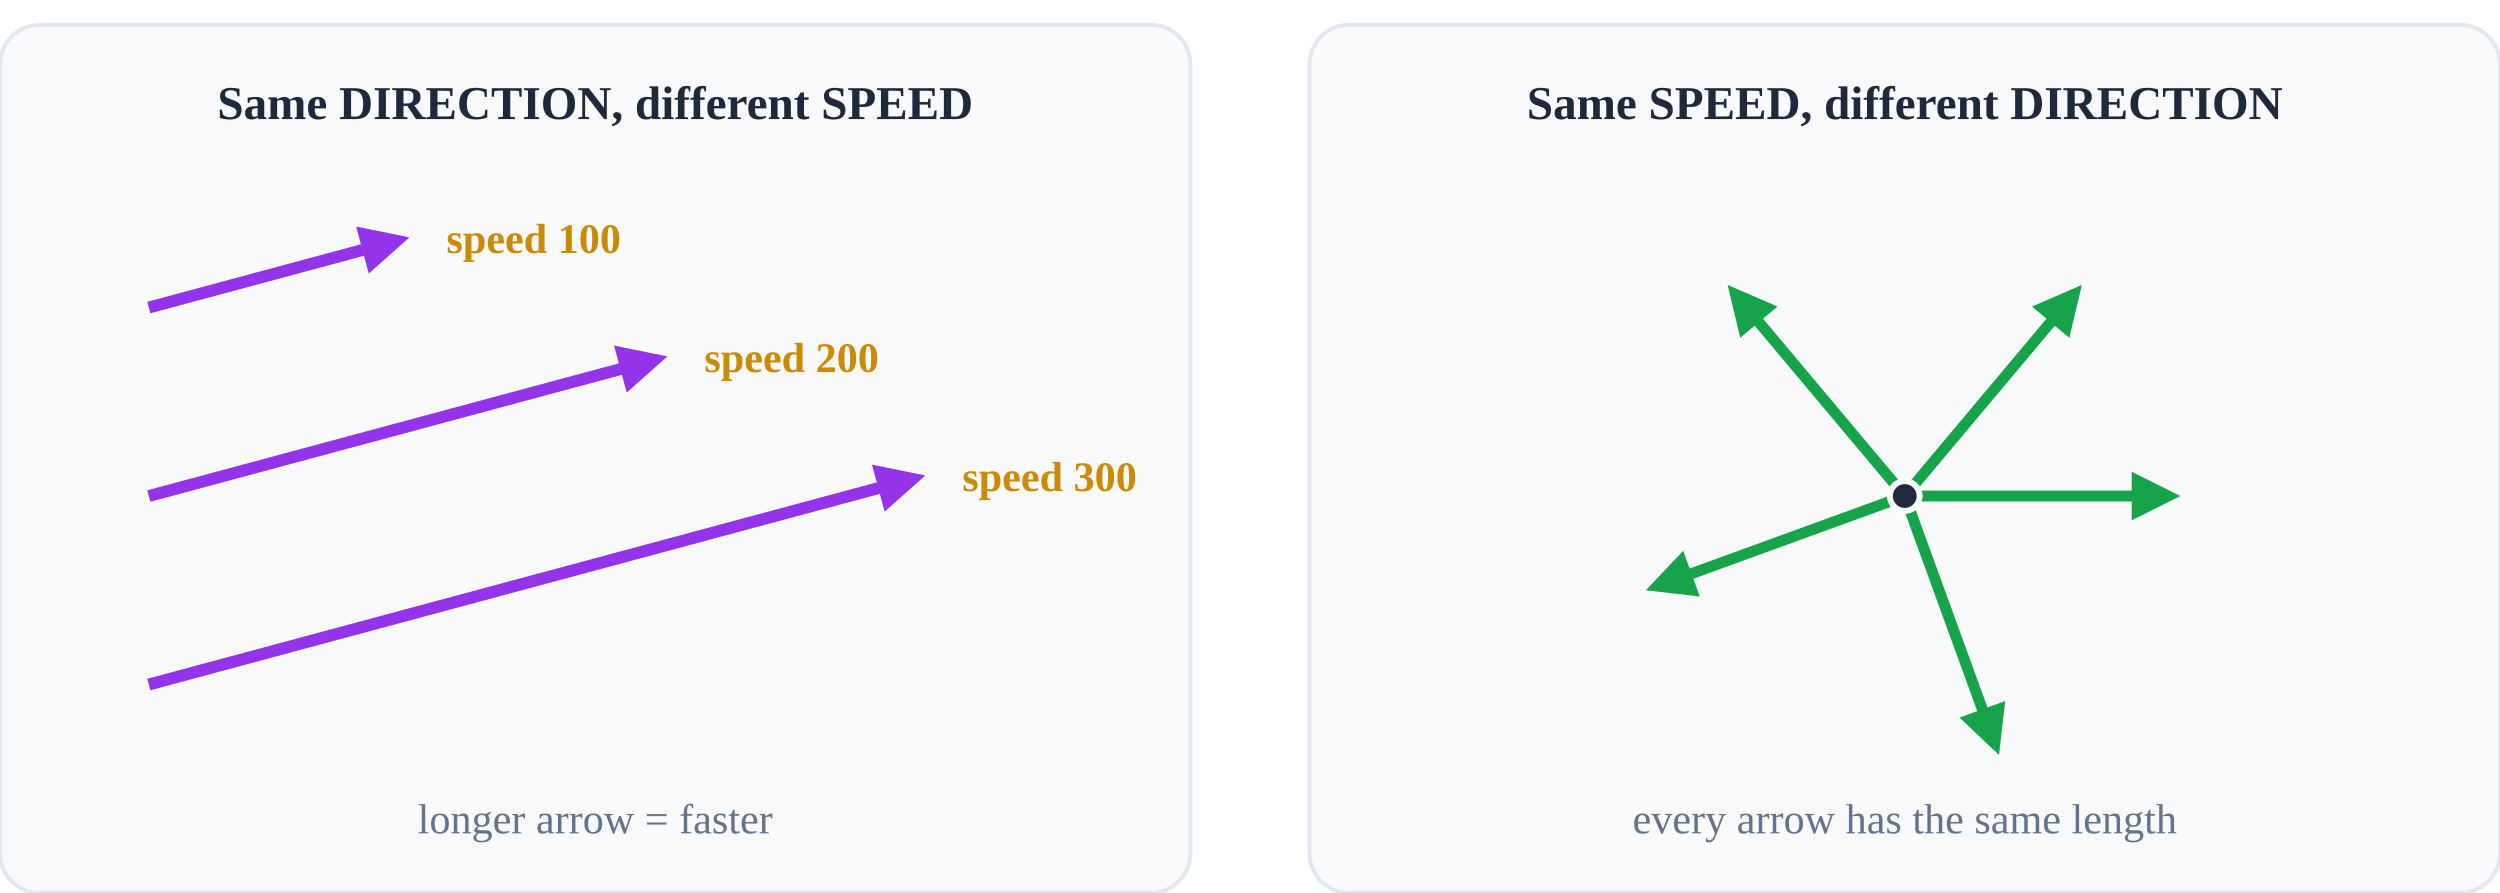
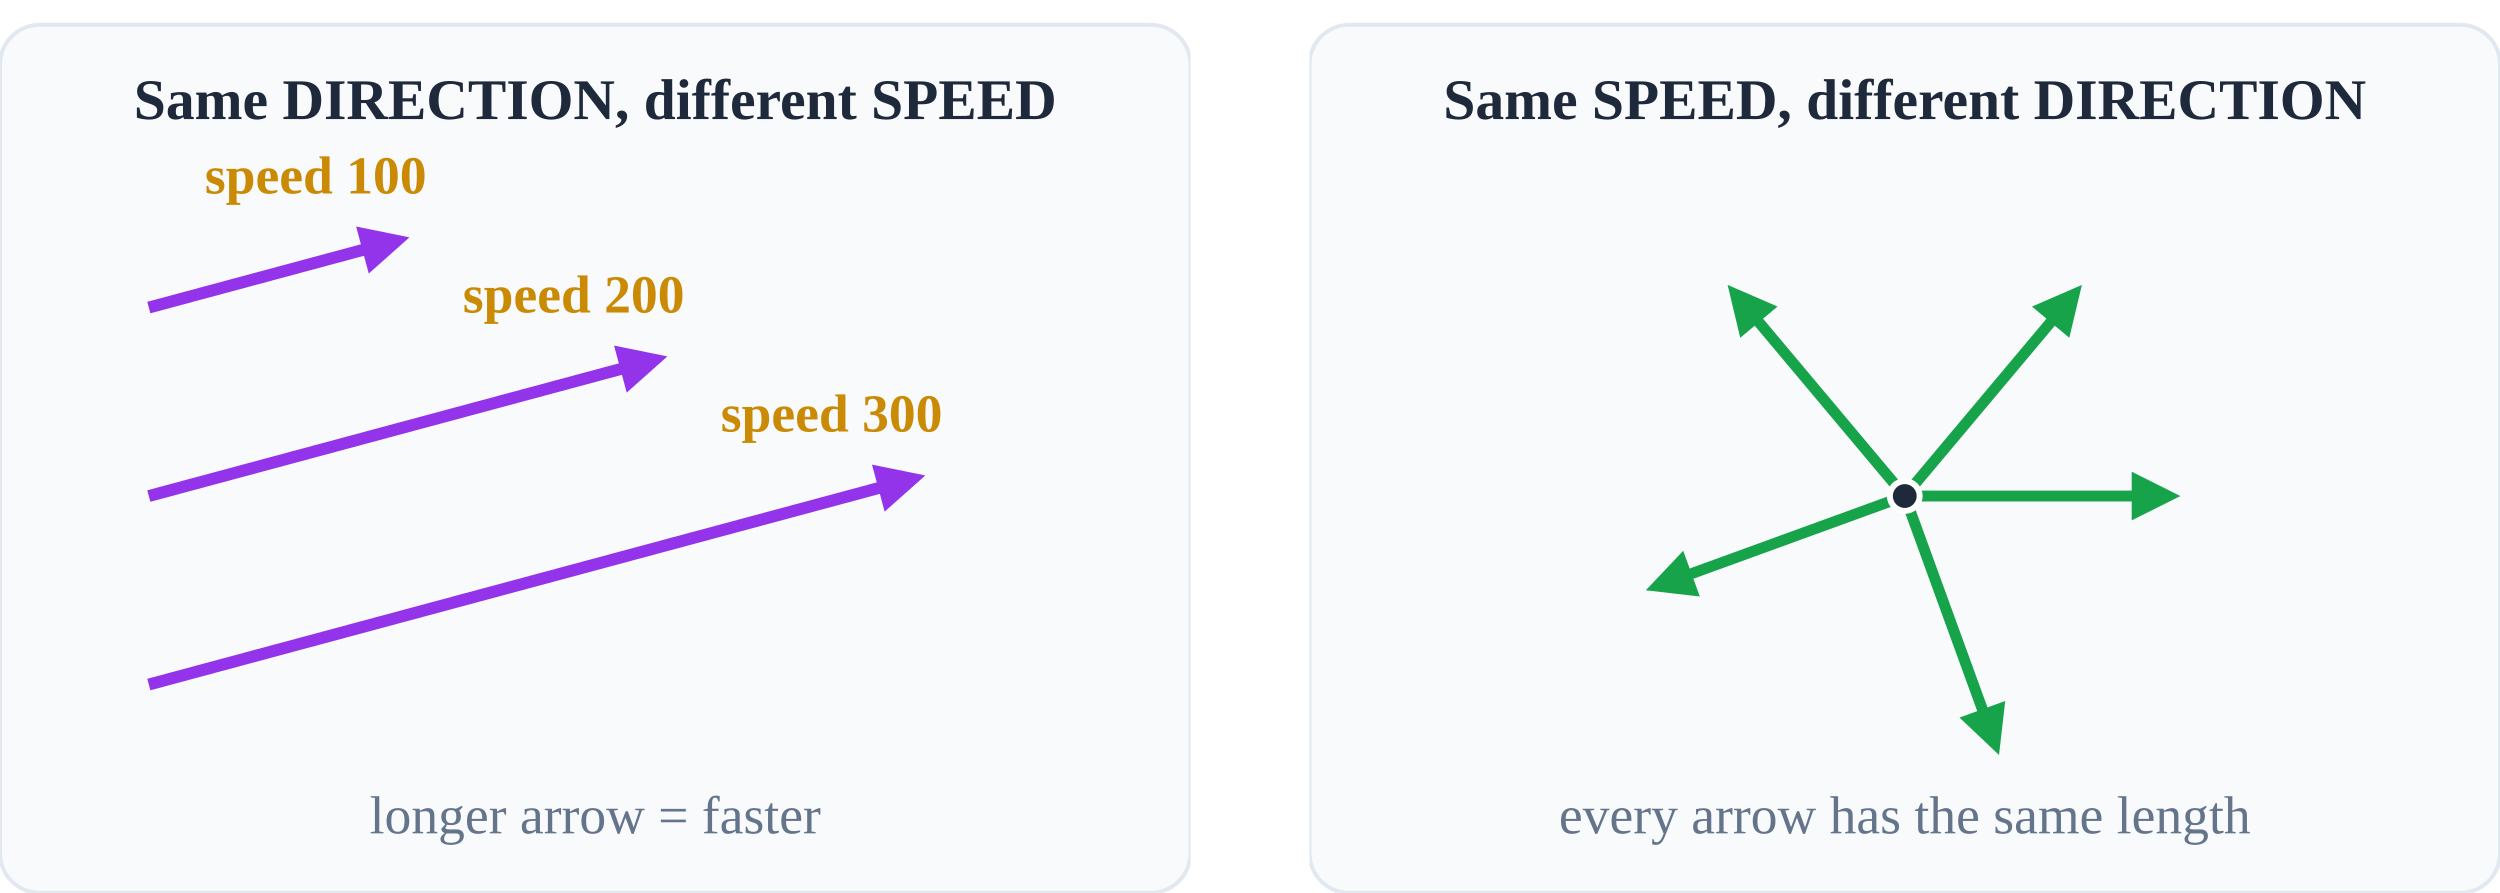
<svg xmlns="http://www.w3.org/2000/svg" viewBox="0 0 504 180" fill-rule="evenodd">
-   <g transform="scale(1,-1) translate(0,-180)">
-     <g>
+   <svg class="fig-panel" x="0" y="0" width="240" height="180" viewBox="0 0 240 180">
+     <g transform="scale(1,-1) translate(0,-180)">
      <rect x="0" y="0" width="240" height="175" rx="8" ry="8" style="stroke: var(--fig-border, #e2e8f0); stroke-linecap: butt; stroke-width: 0.8; fill: var(--fig-panel, #f8fafc); fill-rule: evenodd;" />
-       <rect x="264" y="0" width="240" height="175" rx="8" ry="8" style="stroke: var(--fig-border, #e2e8f0); stroke-linecap: butt; stroke-width: 0.8; fill: var(--fig-panel, #f8fafc); fill-rule: evenodd;" />
-       <text x="120" y="156" style="font-family: var(--font-sans, sans-serif); font-weight: 700; font-size: 9.5px;fill: var(--fig-ink, #1e293b); stroke:none;" transform="translate(0,312) scale(1,-1)" text-anchor="middle">Same DIRECTION, different SPEED</text>
+       <text x="120" y="156" style="font-family: var(--font-sans, sans-serif); font-weight: 700; font-size: 11.6px;fill: var(--fig-ink, #1e293b); stroke:none;" transform="translate(0,312) scale(1,-1)" text-anchor="middle">Same DIRECTION, different SPEED</text>
      <path d="M 30,118 L 74.61,130.01 Z" style="stroke: var(--fig-vel, #9333ea); stroke-linecap: round; stroke-width: 2.4;" />
      <polygon points="82 132, 74.48 125.31, 72.14 134.01" style="stroke: var(--fig-vel, #9333ea); stroke-linecap: butt; stroke-width: 0.5; fill: var(--fig-vel, #9333ea); fill-rule: evenodd;" />
-       <text x="90.0" y="129.0" style="font-family: var(--font-sans, sans-serif); font-weight: 700; font-size: 8.5px;fill: var(--fig-spd, #ca8a04); stroke:none;" transform="translate(0,258) scale(1,-1)">speed 100</text>
+       <text x="86" y="141" style="font-family: var(--font-sans, sans-serif); font-weight: 700; font-size: 10.8px;fill: var(--fig-spd, #ca8a04); stroke:none;" transform="translate(0,282) scale(1,-1)" text-anchor="end">speed 100</text>
      <path d="M 30,80 L 126.61,106.01 Z" style="stroke: var(--fig-vel, #9333ea); stroke-linecap: round; stroke-width: 2.4;" />
      <polygon points="134 108, 126.48 101.31, 124.14 110.01" style="stroke: var(--fig-vel, #9333ea); stroke-linecap: butt; stroke-width: 0.5; fill: var(--fig-vel, #9333ea); fill-rule: evenodd;" />
-       <text x="142.0" y="105.0" style="font-family: var(--font-sans, sans-serif); font-weight: 700; font-size: 8.5px;fill: var(--fig-spd, #ca8a04); stroke:none;" transform="translate(0,210) scale(1,-1)">speed 200</text>
+       <text x="138" y="117" style="font-family: var(--font-sans, sans-serif); font-weight: 700; font-size: 10.8px;fill: var(--fig-spd, #ca8a04); stroke:none;" transform="translate(0,234) scale(1,-1)" text-anchor="end">speed 200</text>
      <path d="M 30,42 L 178.61,82.01 Z" style="stroke: var(--fig-vel, #9333ea); stroke-linecap: round; stroke-width: 2.4;" />
      <polygon points="186 84, 178.48 77.31, 176.14 86.01" style="stroke: var(--fig-vel, #9333ea); stroke-linecap: butt; stroke-width: 0.5; fill: var(--fig-vel, #9333ea); fill-rule: evenodd;" />
-       <text x="194.0" y="81.0" style="font-family: var(--font-sans, sans-serif); font-weight: 700; font-size: 8.5px;fill: var(--fig-spd, #ca8a04); stroke:none;" transform="translate(0,162) scale(1,-1)">speed 300</text>
-       <text x="120" y="12" style="font-family: var(--font-sans, sans-serif); font-size: 8.5px;fill: var(--fig-muted, #64748b); stroke:none;" transform="translate(0,24) scale(1,-1)" text-anchor="middle">longer arrow = faster</text>
-       <text x="384" y="156" style="font-family: var(--font-sans, sans-serif); font-weight: 700; font-size: 9.5px;fill: var(--fig-ink, #1e293b); stroke:none;" transform="translate(0,312) scale(1,-1)" text-anchor="middle">Same SPEED, different DIRECTION</text>
+       <text x="190" y="93" style="font-family: var(--font-sans, sans-serif); font-weight: 700; font-size: 10.8px;fill: var(--fig-spd, #ca8a04); stroke:none;" transform="translate(0,186) scale(1,-1)" text-anchor="end">speed 300</text>
+       <text x="120" y="12" style="font-family: var(--font-sans, sans-serif); font-size: 10.8px;fill: var(--fig-muted, #64748b); stroke:none;" transform="translate(0,24) scale(1,-1)" text-anchor="middle">longer arrow = faster</text>
+     </g>
+   </svg>
+   <svg class="fig-panel" x="264" y="0" width="240" height="180" viewBox="264 0 240 180">
+     <g transform="scale(1,-1) translate(0,-180)">
+       <rect x="264" y="0" width="240" height="175" rx="8" ry="8" style="stroke: var(--fig-border, #e2e8f0); stroke-linecap: butt; stroke-width: 0.8; fill: var(--fig-panel, #f8fafc); fill-rule: evenodd;" />
+       <text x="384" y="156" style="font-family: var(--font-sans, sans-serif); font-weight: 700; font-size: 11.6px;fill: var(--fig-ink, #1e293b); stroke:none;" transform="translate(0,312) scale(1,-1)" text-anchor="middle">Same SPEED, different DIRECTION</text>
      <path d="M 384,80 L 431.35,80 Z" style="stroke: var(--fig-dir, #16a34a); stroke-linecap: round; stroke-width: 2.2;" />
      <polygon points="439 80, 430 75.5, 430 84.5" style="stroke: var(--fig-dir, #16a34a); stroke-linecap: butt; stroke-width: 0.5; fill: var(--fig-dir, #16a34a); fill-rule: evenodd;" />
      <path d="M 384,80 L 414.44,116.27 Z" style="stroke: var(--fig-dir, #16a34a); stroke-linecap: round; stroke-width: 2.2;" />
      <polygon points="419.35 122.13, 417.02 112.35, 410.12 118.13" style="stroke: var(--fig-dir, #16a34a); stroke-linecap: butt; stroke-width: 0.5; fill: var(--fig-dir, #16a34a); fill-rule: evenodd;" />
      <path d="M 384,80 L 353.56,116.27 Z" style="stroke: var(--fig-dir, #16a34a); stroke-linecap: round; stroke-width: 2.2;" />
      <polygon points="348.65 122.13, 357.88 118.13, 350.98 112.35" style="stroke: var(--fig-dir, #16a34a); stroke-linecap: butt; stroke-width: 0.5; fill: var(--fig-dir, #16a34a); fill-rule: evenodd;" />
      <path d="M 384,80 L 339.51,63.81 Z" style="stroke: var(--fig-dir, #16a34a); stroke-linecap: round; stroke-width: 2.2;" />
      <polygon points="332.32 61.19, 339.24 68.5, 342.31 60.04" style="stroke: var(--fig-dir, #16a34a); stroke-linecap: butt; stroke-width: 0.5; fill: var(--fig-dir, #16a34a); fill-rule: evenodd;" />
      <path d="M 384,80 L 400.19,35.51 Z" style="stroke: var(--fig-dir, #16a34a); stroke-linecap: round; stroke-width: 2.2;" />
      <polygon points="402.81 28.32, 395.5 35.24, 403.96 38.31" style="stroke: var(--fig-dir, #16a34a); stroke-linecap: butt; stroke-width: 0.5; fill: var(--fig-dir, #16a34a); fill-rule: evenodd;" />
      <circle cx="384" cy="80" r="3" style="stroke: var(--fig-bg, #ffffff); stroke-linecap: butt; stroke-width: 1.2; fill: var(--fig-ink, #1e293b); fill-rule: evenodd;" />
-       <text x="384" y="12" style="font-family: var(--font-sans, sans-serif); font-size: 8.5px;fill: var(--fig-muted, #64748b); stroke:none;" transform="translate(0,24) scale(1,-1)" text-anchor="middle">every arrow has the same length</text>
+       <text x="384" y="12" style="font-family: var(--font-sans, sans-serif); font-size: 10.8px;fill: var(--fig-muted, #64748b); stroke:none;" transform="translate(0,24) scale(1,-1)" text-anchor="middle">every arrow has the same length</text>
    </g>
-   </g>
+   </svg>
</svg>
